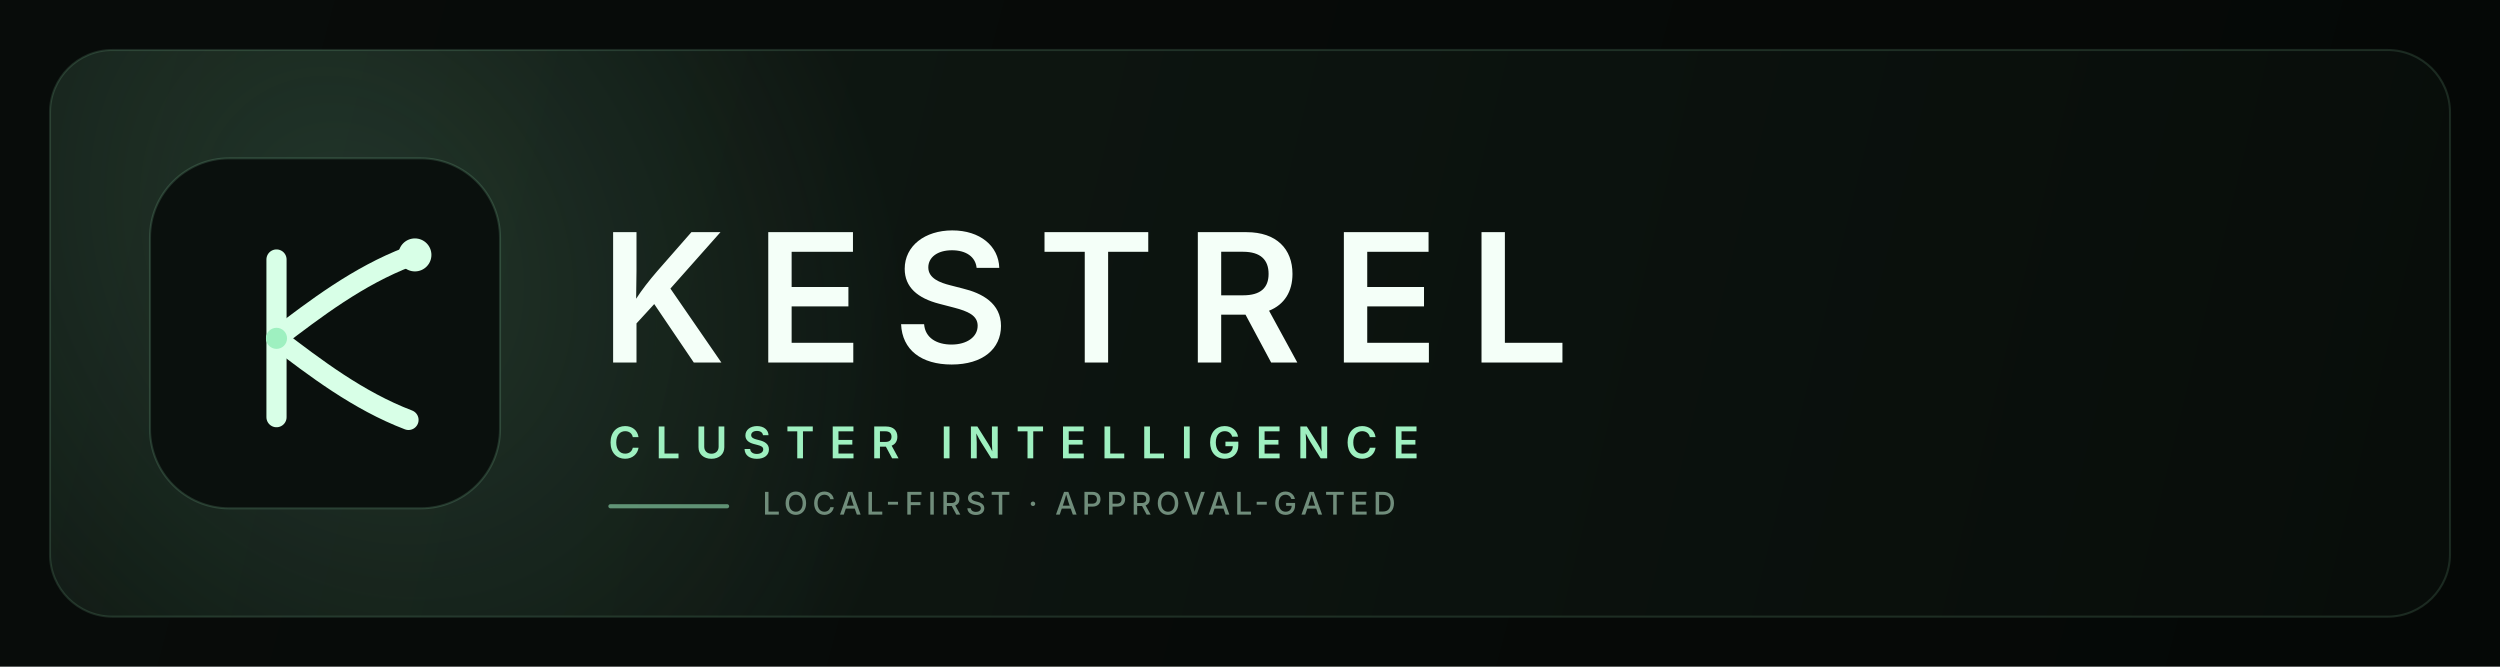
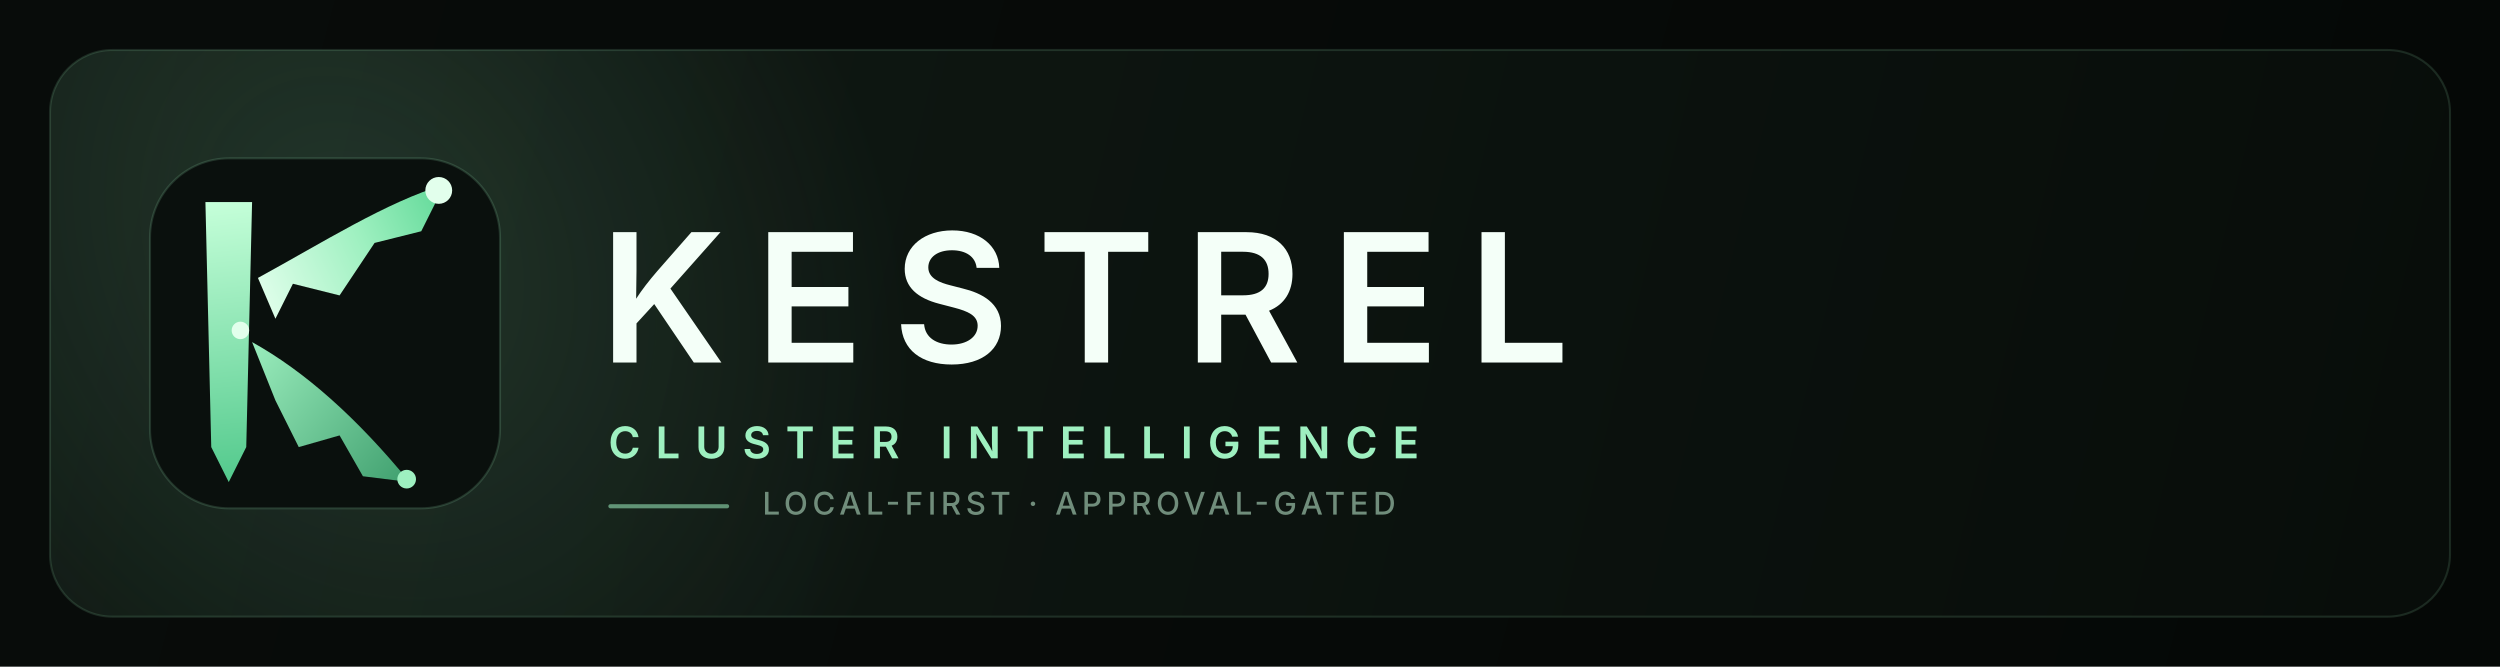
<svg xmlns="http://www.w3.org/2000/svg" viewBox="0 0 1200 320" role="img" aria-labelledby="title desc">
  <defs>
    <linearGradient id="page" x1="0" y1="0" x2="1200" y2="320" gradientUnits="userSpaceOnUse">
      <stop stop-color="#080c0a" />
      <stop offset="1" stop-color="#050806" />
    </linearGradient>
    <linearGradient id="card" x1="40" y1="24" x2="1160" y2="296" gradientUnits="userSpaceOnUse">
      <stop stop-color="#101a14" />
      <stop offset="1" stop-color="#080d0a" />
    </linearGradient>
-     <linearGradient id="mint" x1="104" y1="88" x2="232" y2="232" gradientUnits="userSpaceOnUse">
-       <stop stop-color="#d8ffe7" />
-       <stop offset=".48" stop-color="#9ef0c0" />
+     <linearGradient id="flight-a" x1="22" y1="23" x2="56" y2="7" gradientUnits="userSpaceOnUse">
+       <stop stop-color="#e2ffec" />
+       <stop offset=".55" stop-color="#9ef0c0" />
      <stop offset="1" stop-color="#5fd897" />
+     </linearGradient>
+     <linearGradient id="flight-b" x1="17" y1="10" x2="22" y2="58" gradientUnits="userSpaceOnUse">
+       <stop stop-color="#c5ffd9" />
+       <stop offset="1" stop-color="#52c98c" />
+     </linearGradient>
+     <linearGradient id="flight-c" x1="21" y1="34" x2="50" y2="58" gradientUnits="userSpaceOnUse">
+       <stop stop-color="#9ef0c0" />
+       <stop offset="1" stop-color="#3f9f6e" />
    </linearGradient>
    <radialGradient id="halo" cx="0" cy="0" r="1" gradientTransform="translate(170 120) rotate(58) scale(310 250)" gradientUnits="userSpaceOnUse">
      <stop stop-color="#9ef0c0" stop-opacity=".14" />
      <stop offset="1" stop-color="#9ef0c0" stop-opacity="0" />
    </radialGradient>
  </defs>
  <rect width="1200" height="320" fill="url(#page)" />
  <rect x="24" y="24" width="1152" height="272" rx="30" fill="url(#card)" stroke="#9ef0c0" stroke-opacity=".14" />
  <rect x="24" y="24" width="1152" height="272" rx="30" fill="url(#halo)" />
  <g>
    <rect x="72" y="76" width="168" height="168" rx="38" fill="#0a100d" stroke="#9ef0c0" stroke-opacity=".16" />
-     <g transform="translate(94 92) scale(4.4) translate(-1.2 0)">
-       <path d="M10 7.4v17.2" fill="none" stroke="url(#mint)" stroke-width="2.2" stroke-linecap="round" />
-       <path d="M10 16c4.2-3.2 8.9-6.8 14.4-8.9" fill="none" stroke="url(#mint)" stroke-width="2.2" stroke-linecap="round" />
-       <path d="M10 16c4.2 3.2 8.9 6.8 14.4 8.9" fill="none" stroke="url(#mint)" stroke-width="2.2" stroke-linecap="round" />
-       <circle cx="25.1" cy="6.9" r="1.8" fill="#d8ffe7" />
-       <circle cx="10" cy="16" r="1.15" fill="#9ef0c0" />
+     <g transform="translate(56.6 69) scale(2.8)">
+       <path fill="url(#flight-b)" d="M17 10 23 10 22 52 19 58 16 52 15 10Z" />
+       <path fill="url(#flight-a)" d="M24 23C35 17 46 10 56 7L52 15 44 17 38 26 30 24 27 30Z" />
+       <path fill="url(#flight-c)" d="M23 34C32 39 41 47 50 58L42 57 38 50 31 52 27 44Z" />
+       <circle cx="55" cy="8" r="2.3" fill="#e2ffec" />
+       <circle cx="49.5" cy="57.5" r="1.6" fill="#9ef0c0" />
+       <circle cx="21" cy="32" r="1.5" fill="#e2ffec" />
    </g>
  </g>
  <text x="288" y="174" fill="#f4fff8" font-family="Sora, Inter, Segoe UI, sans-serif" font-size="86" font-weight="600" letter-spacing="14">KESTREL</text>
  <text x="292" y="220" fill="#9ef0c0" font-family="Inter, Segoe UI, sans-serif" font-size="21" font-weight="600" letter-spacing="7.2">CLUSTER INTELLIGENCE</text>
  <rect x="292" y="242" width="58" height="2" rx="1" fill="#9ef0c0" fill-opacity=".55" />
  <text x="366" y="247" fill="#708d7b" font-family="Inter, Segoe UI, sans-serif" font-size="15" font-weight="500" letter-spacing="2.2">LOCAL-FIRST · APPROVAL-GATED</text>
</svg>
